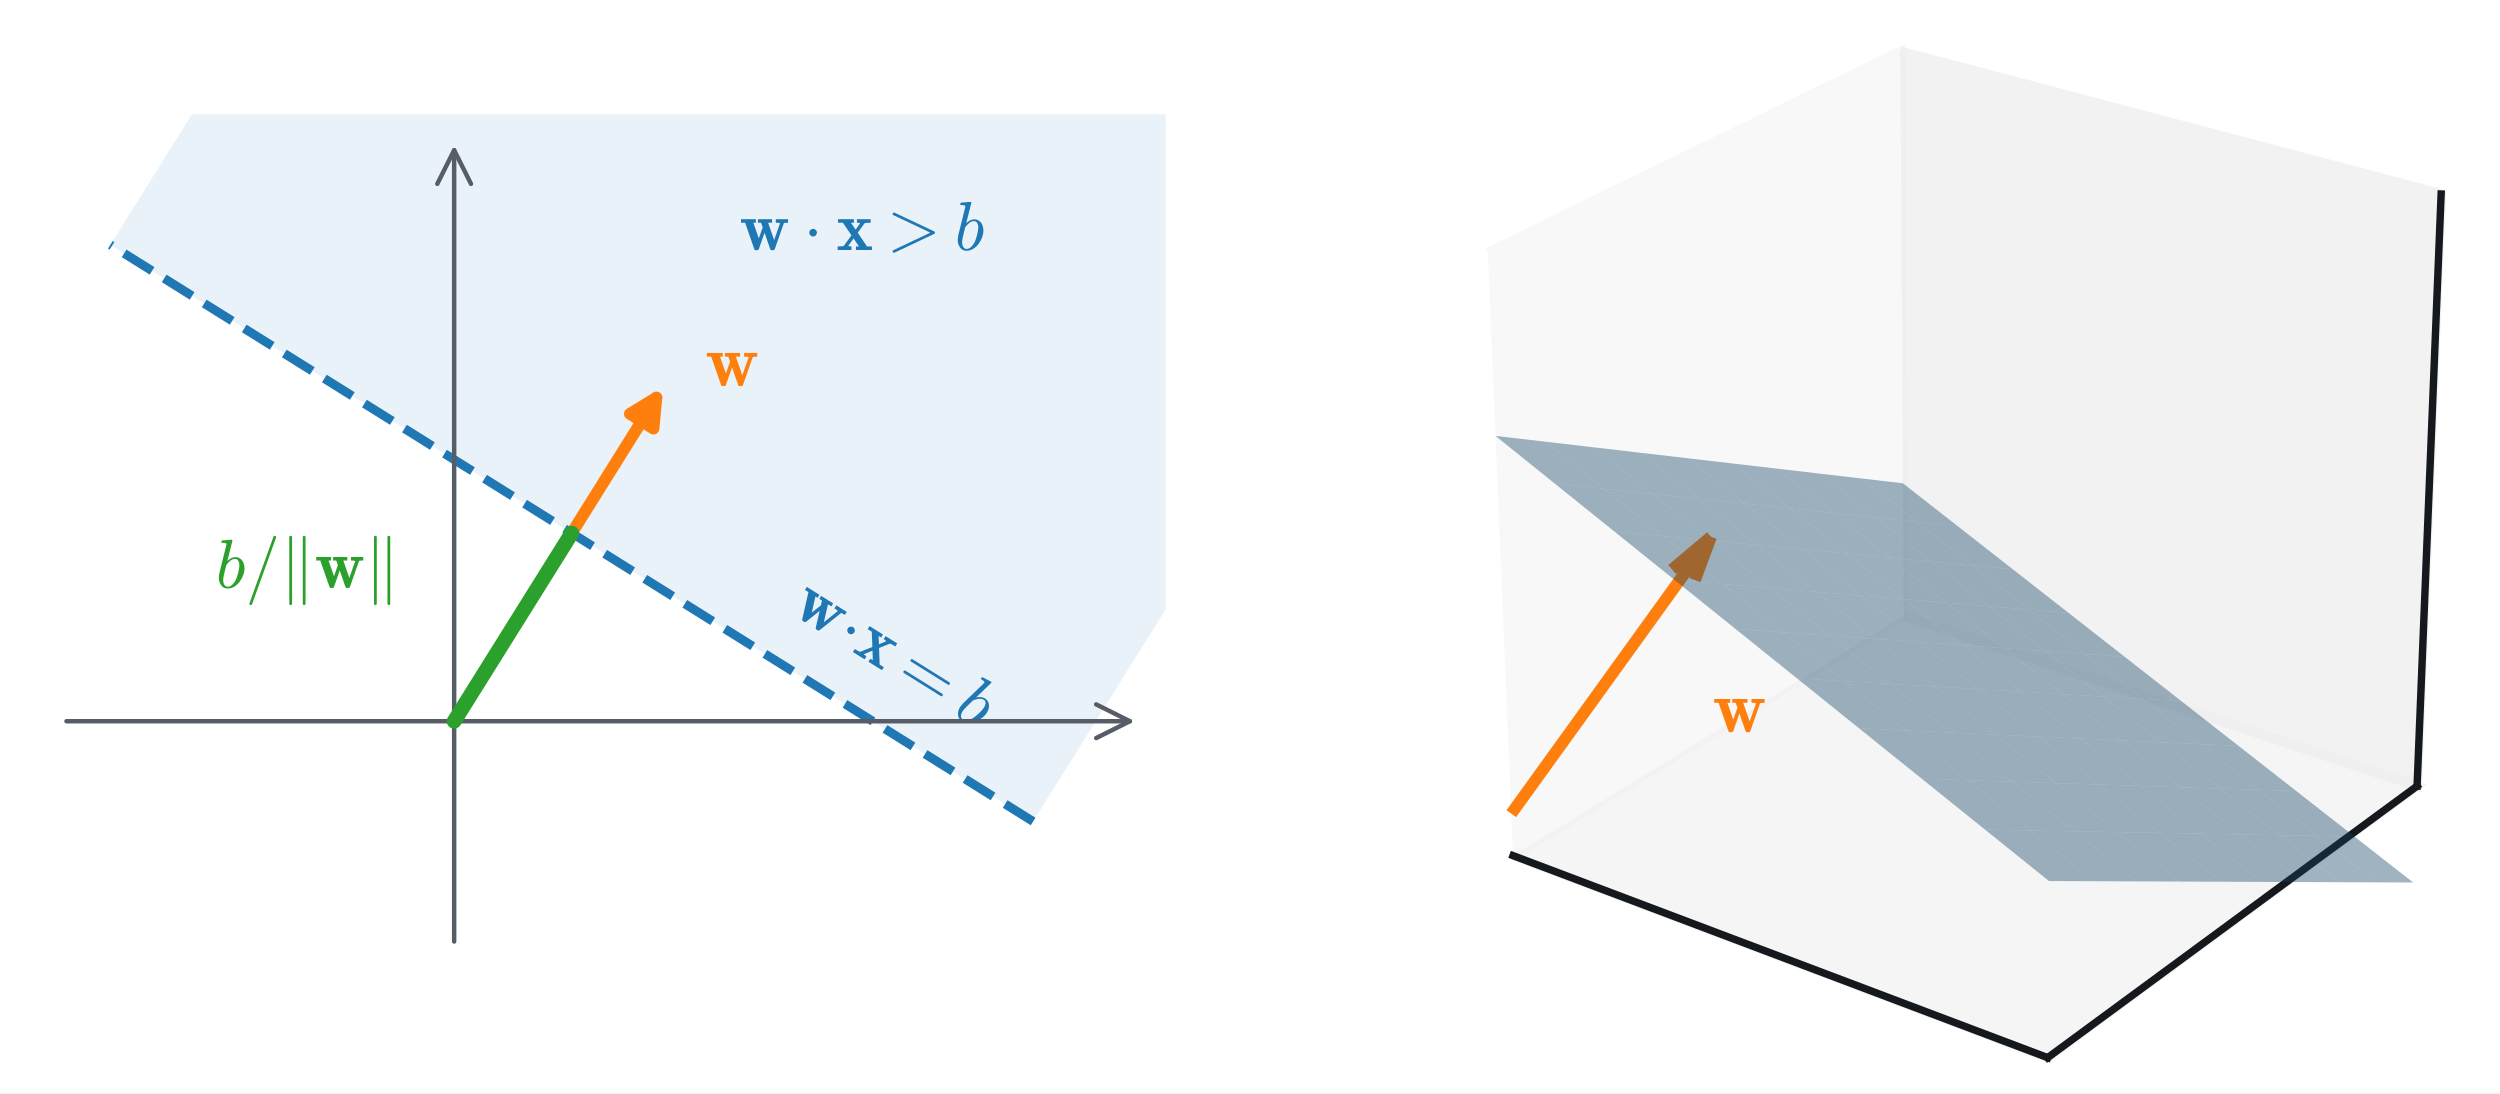
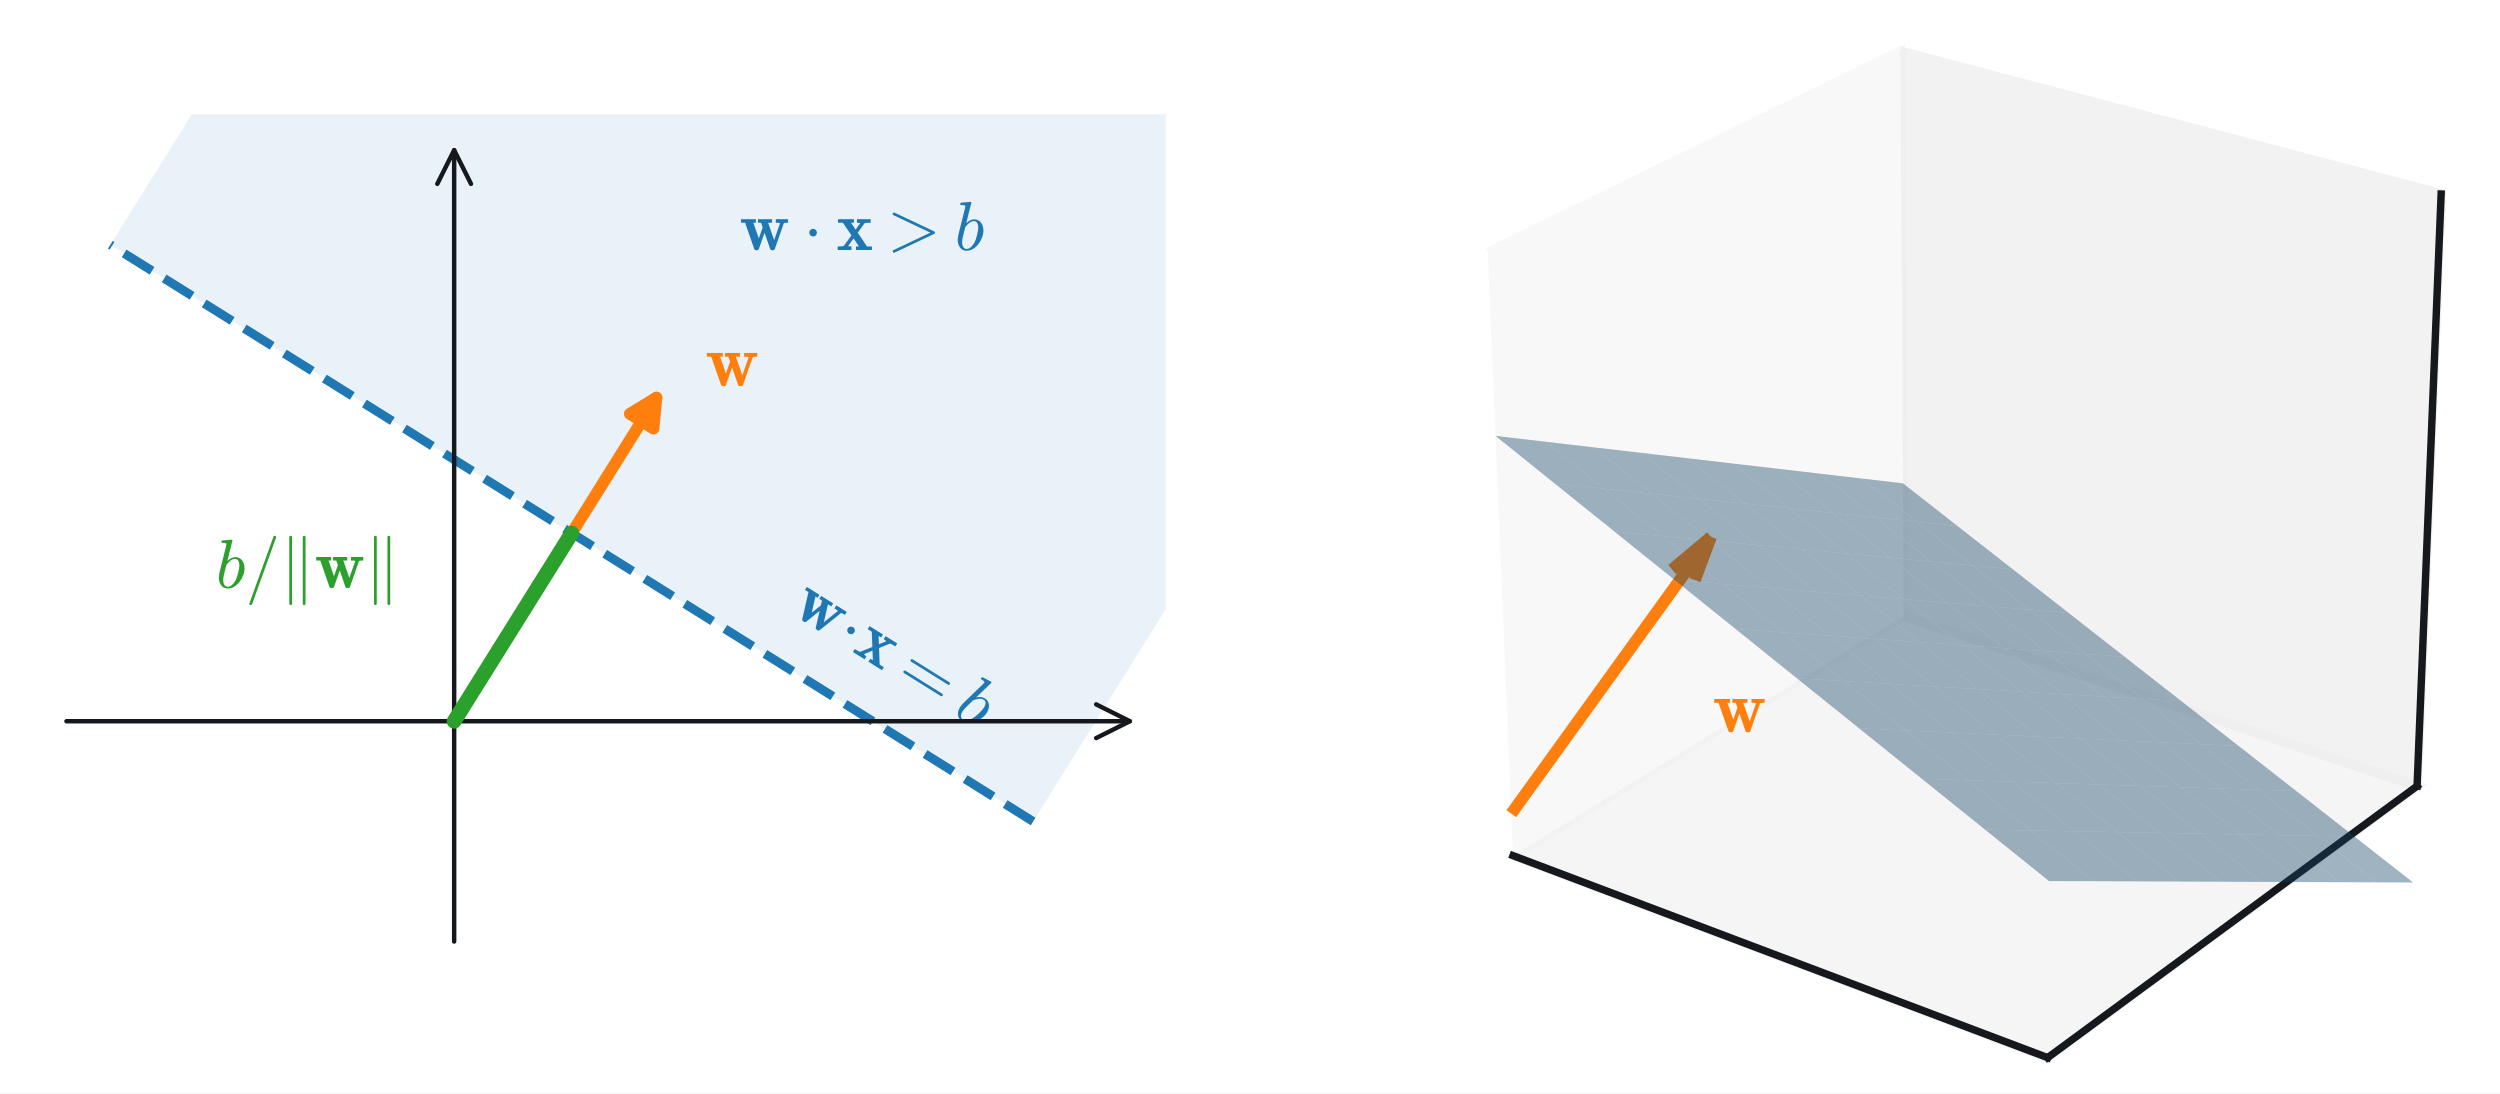
<svg xmlns="http://www.w3.org/2000/svg" xmlns:xlink="http://www.w3.org/1999/xlink" width="505.028pt" height="220.858pt" viewBox="0 0 505.028 220.858" version="1.1">
  <defs>
    <style type="text/css">*{stroke-linejoin: round; stroke-linecap: butt}</style>
  </defs>
  <g id="figure_1">
    <g id="patch_1">
-       <path d="M 0 220.858  L 505.028 220.858  L 505.028 0  L 0 0  z " style="fill: #ffffff" />
+       <path d="M 0 220.858  L 505.028 220.858  L 505.028 -0  L 0 -0  z " style="fill: #ffffff" />
    </g>
    <g id="axes_1">
      <g id="patch_2">
        <path d="M 208.697 165.95  L 22.291 49.446  L 138.795 -136.959  L 325.2 -20.456  z " clip-path="url(#p14ab68be79)" style="fill: #1f77b4; opacity: 0.1" />
      </g>
      <g id="line2d_1">
        <path d="M 208.697 165.95  L 22.291 49.446  " clip-path="url(#p14ab68be79)" style="fill: none; stroke-dasharray: 6.66,2.88; stroke-dashoffset: 0; stroke: #1f77b4; stroke-width: 1.8" />
      </g>
      <g id="text_1">
        <g style="fill: #1f77b4" transform="translate(159.4017 123.7547) rotate(-327.9946) scale(0.14 -0.14)">
          <defs>
            <path id="Cmb10-62" d="M 1356 91  L 513 2516  L 134 2516  L 134 2841  L 1509 2841  L 1509 2516  L 1275 2516  L 1778 1069  L 2138 2088  L 1984 2516  L 1697 2516  L 1697 2841  L 3003 2841  L 3003 2516  L 2638 2516  L 3194 909  L 3738 2463  Q 3738 2494 3608 2505  Q 3478 2516 3347 2516  L 3347 2841  L 4481 2841  L 4481 2516  Q 4103 2516 4084 2456  L 3256 91  Q 3216 -25 3091 -25  L 2994 -25  Q 2869 -25 2828 91  L 2309 1594  L 1784 91  Q 1744 -25 1619 -25  L 1522 -25  Q 1397 -25 1356 91  z " transform="scale(0.015625)" />
            <path id="Cmsy10-4e" d="M 538 1600  Q 538 1691 584 1772  Q 631 1853 714 1903  Q 797 1953 891 1953  Q 981 1953 1064 1903  Q 1147 1853 1194 1772  Q 1241 1691 1241 1600  Q 1241 1456 1139 1351  Q 1038 1247 891 1247  Q 747 1247 642 1351  Q 538 1456 538 1600  z " transform="scale(0.015625)" />
            <path id="Cmb10-2d" d="M 109 0  L 109 325  Q 628 325 678 384  L 1381 1350  L 588 2516  L 141 2516  L 141 2841  L 1606 2841  L 1606 2516  L 1331 2516  L 1766 1881  L 2181 2463  Q 2181 2491 2072 2503  Q 1963 2516 1888 2516  L 1888 2841  L 3156 2841  L 3156 2516  Q 2638 2516 2584 2456  L 1959 1594  L 2816 325  L 3272 325  L 3272 0  L 1797 0  L 1797 325  L 2075 325  L 1575 1063  L 1081 378  Q 1081 356 1193 340  Q 1306 325 1381 325  L 1381 0  L 109 0  z " transform="scale(0.015625)" />
            <path id="Cmr10-29" d="M 481 850  Q 428 850 393 890  Q 359 931 359 978  Q 359 1031 393 1068  Q 428 1106 481 1106  L 4500 1106  Q 4547 1106 4581 1068  Q 4616 1031 4616 978  Q 4616 931 4581 890  Q 4547 850 4500 850  L 481 850  z M 481 2094  Q 428 2094 393 2131  Q 359 2169 359 2222  Q 359 2269 393 2309  Q 428 2350 481 2350  L 4500 2350  Q 4547 2350 4581 2309  Q 4616 2269 4616 2222  Q 4616 2169 4581 2131  Q 4547 2094 4500 2094  L 481 2094  z " transform="scale(0.015625)" />
            <path id="Cmmi10-4b" d="M 1106 -72  Q 719 -72 503 231  Q 288 534 288 941  Q 288 1000 317 1173  Q 347 1347 347 1388  L 966 3872  Q 991 3981 997 4044  Q 997 4147 581 4147  Q 519 4147 519 4231  Q 522 4247 533 4287  Q 544 4328 561 4350  Q 578 4372 609 4372  L 1472 4441  Q 1550 4441 1550 4359  L 1075 2472  Q 1438 2828 1806 2828  Q 2078 2828 2273 2684  Q 2469 2541 2566 2306  Q 2663 2072 2663 1806  Q 2663 1497 2542 1167  Q 2422 838 2209 555  Q 1997 272 1712 100  Q 1428 -72 1106 -72  z M 1119 97  Q 1338 97 1528 280  Q 1719 463 1838 691  Q 1966 947 2077 1386  Q 2188 1825 2188 2088  Q 2188 2316 2092 2489  Q 1997 2663 1791 2663  Q 1559 2663 1348 2492  Q 1138 2322 978 2088  L 800 1363  Q 697 959 691 716  Q 691 475 795 286  Q 900 97 1119 97  z " transform="scale(0.015625)" />
          </defs>
          <use xlink:href="#Cmb10-62" transform="translate(0 0.609375)" />
          <use xlink:href="#Cmsy10-4e" transform="translate(75.54981 0.609375)" />
          <use xlink:href="#Cmb10-2d" transform="translate(106.5684 0.609375)" />
          <use xlink:href="#Cmr10-29" transform="translate(179.254 0.609375)" />
          <use xlink:href="#Cmmi10-4b" transform="translate(276.9396 0.609375)" />
        </g>
      </g>
      <g id="patch_3">
-         <path d="M 13.43 145.696  Q 121.339 145.696 228.242 145.696  " style="fill: none; stroke: #565d66; stroke-width: 0.9; stroke-linecap: round" />
-         <path d="M 221.442 142.296  L 228.242 145.696  L 221.442 149.096  " style="fill: none; stroke: #565d66; stroke-width: 0.9; stroke-linecap: round" />
+         <path d="M 13.43 145.696  Q 121.339 145.696 228.242 145.696  " style="fill: none; stroke: #15181c; stroke-width: 0.9; stroke-linecap: round" />
+         <path d="M 221.442 142.296  L 228.242 145.696  L 221.442 149.096  " style="fill: none; stroke: #15181c; stroke-width: 0.9; stroke-linecap: round" />
      </g>
      <g id="patch_4">
-         <path d="M 91.745 190.196  Q 91.745 109.766 91.745 30.341  " style="fill: none; stroke: #565d66; stroke-width: 0.9; stroke-linecap: round" />
-         <path d="M 88.345 37.141  L 91.745 30.341  L 95.145 37.141  " style="fill: none; stroke: #565d66; stroke-width: 0.9; stroke-linecap: round" />
+         <path d="M 91.745 190.196  Q 91.745 109.766 91.745 30.341  " style="fill: none; stroke: #15181c; stroke-width: 0.9; stroke-linecap: round" />
+         <path d="M 88.345 37.141  L 91.745 30.341  L 95.145 37.141  " style="fill: none; stroke: #15181c; stroke-width: 0.9; stroke-linecap: round" />
      </g>
      <g id="patch_5">
        <path d="M 91.745 145.696  Q 112.882 111.878 132.596 80.335  " style="fill: none; stroke: #ff7f0e; stroke-width: 2.4; stroke-linecap: round" />
        <path d="M 127.254 83.6  L 132.596 80.335  L 132.002 86.568  z " style="fill: #ff7f0e; stroke: #ff7f0e; stroke-width: 2.4; stroke-linecap: round" />
      </g>
      <g id="text_2">
        <g style="fill: #ff7f0e" transform="translate(142.4727 78.04173) scale(0.15 -0.15)">
          <use xlink:href="#Cmb10-62" transform="translate(0 0.609375)" />
        </g>
      </g>
      <g id="text_3">
        <g style="fill: #2ca02c" transform="translate(43.57254 118.733) scale(0.14 -0.14)">
          <defs>
            <path id="Cmmi10-62" d="M 359 -1472  Q 359 -1453 366 -1447  L 2591 4722  Q 2603 4759 2634 4779  Q 2666 4800 2706 4800  Q 2763 4800 2798 4765  Q 2834 4731 2834 4672  L 2834 4647  L 609 -1522  Q 572 -1600 488 -1600  Q 434 -1600 396 -1562  Q 359 -1525 359 -1472  z " transform="scale(0.015625)" />
            <path id="Cmsy10-2c" d="M 850 -1484  L 850 4684  Q 850 4734 890 4767  Q 931 4800 978 4800  Q 1031 4800 1068 4767  Q 1106 4734 1106 4684  L 1106 -1484  Q 1106 -1534 1068 -1567  Q 1031 -1600 978 -1600  Q 931 -1600 890 -1567  Q 850 -1534 850 -1484  z M 2094 -1484  L 2094 4684  Q 2094 4734 2131 4767  Q 2169 4800 2222 4800  Q 2269 4800 2309 4767  Q 2350 4734 2350 4684  L 2350 -1484  Q 2350 -1534 2309 -1567  Q 2269 -1600 2222 -1600  Q 2169 -1600 2131 -1567  Q 2094 -1534 2094 -1484  z " transform="scale(0.015625)" />
          </defs>
          <use xlink:href="#Cmmi10-4b" />
          <use xlink:href="#Cmmi10-62" transform="translate(42.91992 0)" />
          <use xlink:href="#Cmsy10-2c" transform="translate(92.91992 0)" />
          <use xlink:href="#Cmb10-62" transform="translate(142.9199 0)" />
          <use xlink:href="#Cmsy10-2c" transform="translate(215.1367 0)" />
        </g>
      </g>
      <g id="text_4">
        <g style="fill: #1f77b4" transform="translate(149.3973 50.58218) scale(0.14 -0.14)">
          <defs>
            <path id="Cmmi10-6b" d="M 531 -128  Q 531 -47 616 -6  L 4013 1600  L 594 3219  Q 531 3238 531 3328  Q 531 3372 567 3414  Q 603 3456 659 3456  Q 672 3456 709 3444  L 4384 1709  Q 4441 1681 4441 1600  Q 4441 1516 4366 1484  L 709 -244  Q 672 -256 659 -256  Q 603 -256 567 -214  Q 531 -172 531 -128  z " transform="scale(0.015625)" />
          </defs>
          <use xlink:href="#Cmb10-62" transform="translate(0 0.609375)" />
          <use xlink:href="#Cmsy10-4e" transform="translate(92.21685 0.609375)" />
          <use xlink:href="#Cmb10-2d" transform="translate(139.9025 0.609375)" />
          <use xlink:href="#Cmmi10-6b" transform="translate(212.5881 0.609375)" />
          <use xlink:href="#Cmmi10-4b" transform="translate(310.2737 0.609375)" />
        </g>
      </g>
      <g id="line2d_2">
        <path d="M 91.745 145.696  L 115.494 107.698  " clip-path="url(#p14ab68be79)" style="fill: none; stroke: #2ca02c; stroke-width: 3; stroke-linecap: round" />
      </g>
    </g>
    <g id="patch_6">
      <path d="M 292.7 212.328  L 497.828 212.328  L 497.828 7.2  L 292.7 7.2  z " style="fill: #ffffff" />
    </g>
    <g id="pane3d_1">
      <g id="patch_7">
        <path d="M 305.652 172.852  L 384.572 124.427  L 383.891 10.377  L 300.554 51.034  " style="fill: #f2f2f2; opacity: 0.5; stroke: #f2f2f2; stroke-width: 2; stroke-linejoin: miter" />
      </g>
    </g>
    <g id="pane3d_2">
      <g id="patch_8">
        <path d="M 384.572 124.427  L 488.278 158.794  L 493.136 39.195  L 383.891 10.377  " style="fill: #e6e6e6; opacity: 0.5; stroke: #e6e6e6; stroke-width: 2; stroke-linejoin: miter" />
      </g>
    </g>
    <g id="pane3d_3">
      <g id="patch_9">
        <path d="M 305.652 172.852  L 413.652 213.658  L 488.278 158.794  L 384.572 124.427  " style="fill: #ececec; opacity: 0.5; stroke: #ececec; stroke-width: 2; stroke-linejoin: miter" />
      </g>
    </g>
    <g id="grid3d_1" />
    <g id="grid3d_2" />
    <g id="grid3d_3" />
    <g id="axis3d_1">
      <g id="line2d_3">
        <path d="M 305.652 172.852  L 413.652 213.658  " style="fill: none; stroke: #15181c; stroke-width: 1.5; stroke-linecap: square" />
      </g>
    </g>
    <g id="axis3d_2">
      <g id="line2d_4">
        <path d="M 488.278 158.794  L 413.652 213.658  " style="fill: none; stroke: #15181c; stroke-width: 1.5; stroke-linecap: square" />
      </g>
    </g>
    <g id="axis3d_3">
      <g id="line2d_5">
        <path d="M 488.278 158.794  L 493.136 39.195  " style="fill: none; stroke: #15181c; stroke-width: 1.5; stroke-linecap: square" />
      </g>
    </g>
    <g id="axes_2">
      <g id="Line3DCollection_1">
        <path d="M 345.623 108.45  L 305.298 164.372  " clip-path="url(#p044cf5934c)" style="fill: none; stroke: #ff7f0e; stroke-width: 2.4" />
        <path d="M 345.623 108.45  L 342.395 117.186  " clip-path="url(#p044cf5934c)" style="fill: none; stroke: #ff7f0e; stroke-width: 2.4" />
        <path d="M 345.623 108.45  L 337.789 115.047  " clip-path="url(#p044cf5934c)" style="fill: none; stroke: #ff7f0e; stroke-width: 2.4" />
      </g>
      <g id="text_5">
        <g style="fill: #ff7f0e" transform="translate(345.9692 147.9605) scale(0.15 -0.15)">
          <use xlink:href="#Cmb10-62" transform="translate(0 0.609375)" />
        </g>
      </g>
      <g id="Poly3DCollection_1">
        <path d="M 376.116 96.669  L 387.27 105.419  L 395.472 106.287  L 384.412 97.634  z " clip-path="url(#p044cf5934c)" style="fill: #114365; fill-opacity: 0.4" />
        <path d="M 387.27 105.419  L 398.52 114.245  L 406.628 115.015  L 395.472 106.287  z " clip-path="url(#p044cf5934c)" style="fill: #114365; fill-opacity: 0.4" />
        <path d="M 398.52 114.245  L 409.869 123.148  L 417.88 123.818  L 406.628 115.015  z " clip-path="url(#p044cf5934c)" style="fill: #114365; fill-opacity: 0.4" />
        <path d="M 367.626 95.681  L 378.874 104.53  L 387.27 105.419  L 376.116 96.669  z " clip-path="url(#p044cf5934c)" style="fill: #114365; fill-opacity: 0.4" />
        <path d="M 409.869 123.148  L 421.318 132.129  L 429.229 132.697  L 417.88 123.818  z " clip-path="url(#p044cf5934c)" style="fill: #114365; fill-opacity: 0.4" />
        <path d="M 378.874 104.53  L 390.221 113.457  L 398.52 114.245  L 387.27 105.419  z " clip-path="url(#p044cf5934c)" style="fill: #114365; fill-opacity: 0.4" />
        <path d="M 421.318 132.129  L 432.867 141.19  L 440.678 141.654  L 429.229 132.697  z " clip-path="url(#p044cf5934c)" style="fill: #114365; fill-opacity: 0.4" />
        <path d="M 390.221 113.457  L 401.668 122.462  L 409.869 123.148  L 398.52 114.245  z " clip-path="url(#p044cf5934c)" style="fill: #114365; fill-opacity: 0.4" />
        <path d="M 432.867 141.19  L 444.519 150.331  L 452.226 150.689  L 440.678 141.654  z " clip-path="url(#p044cf5934c)" style="fill: #114365; fill-opacity: 0.4" />
        <path d="M 358.933 94.67  L 370.277 103.62  L 378.874 104.53  L 367.626 95.681  z " clip-path="url(#p044cf5934c)" style="fill: #114365; fill-opacity: 0.4" />
        <path d="M 401.668 122.462  L 413.217 131.548  L 421.318 132.129  L 409.869 123.148  z " clip-path="url(#p044cf5934c)" style="fill: #114365; fill-opacity: 0.4" />
        <path d="M 444.519 150.331  L 456.274 159.553  L 463.877 159.803  L 452.226 150.689  z " clip-path="url(#p044cf5934c)" style="fill: #114365; fill-opacity: 0.4" />
        <path d="M 370.277 103.62  L 381.722 112.65  L 390.221 113.457  L 378.874 104.53  z " clip-path="url(#p044cf5934c)" style="fill: #114365; fill-opacity: 0.4" />
        <path d="M 413.217 131.548  L 424.869 140.715  L 432.867 141.19  L 421.318 132.129  z " clip-path="url(#p044cf5934c)" style="fill: #114365; fill-opacity: 0.4" />
        <path d="M 456.274 159.553  L 468.135 168.857  L 475.63 168.998  L 463.877 159.803  z " clip-path="url(#p044cf5934c)" style="fill: #114365; fill-opacity: 0.4" />
        <path d="M 381.722 112.65  L 393.269 121.76  L 401.668 122.462  L 390.221 113.457  z " clip-path="url(#p044cf5934c)" style="fill: #114365; fill-opacity: 0.4" />
        <path d="M 424.869 140.715  L 436.626 149.964  L 444.519 150.331  L 432.867 141.19  z " clip-path="url(#p044cf5934c)" style="fill: #114365; fill-opacity: 0.4" />
        <path d="M 468.135 168.857  L 480.102 178.245  L 487.487 178.275  L 475.63 168.998  z " clip-path="url(#p044cf5934c)" style="fill: #114365; fill-opacity: 0.4" />
        <path d="M 350.032 93.634  L 361.473 102.688  L 370.277 103.62  L 358.933 94.67  z " clip-path="url(#p044cf5934c)" style="fill: #114365; fill-opacity: 0.4" />
        <path d="M 393.269 121.76  L 404.92 130.953  L 413.217 131.548  L 401.668 122.462  z " clip-path="url(#p044cf5934c)" style="fill: #114365; fill-opacity: 0.4" />
        <path d="M 436.626 149.964  L 448.488 159.296  L 456.274 159.553  L 444.519 150.331  z " clip-path="url(#p044cf5934c)" style="fill: #114365; fill-opacity: 0.4" />
        <path d="M 361.473 102.688  L 373.017 111.823  L 381.722 112.65  L 370.277 103.62  z " clip-path="url(#p044cf5934c)" style="fill: #114365; fill-opacity: 0.4" />
        <path d="M 404.92 130.953  L 416.677 140.228  L 424.869 140.715  L 413.217 131.548  z " clip-path="url(#p044cf5934c)" style="fill: #114365; fill-opacity: 0.4" />
        <path d="M 448.488 159.296  L 460.458 168.713  L 468.135 168.857  L 456.274 159.553  z " clip-path="url(#p044cf5934c)" style="fill: #114365; fill-opacity: 0.4" />
        <path d="M 373.017 111.823  L 384.665 121.041  L 393.269 121.76  L 381.722 112.65  z " clip-path="url(#p044cf5934c)" style="fill: #114365; fill-opacity: 0.4" />
        <path d="M 416.677 140.228  L 428.54 149.588  L 436.626 149.964  L 424.869 140.715  z " clip-path="url(#p044cf5934c)" style="fill: #114365; fill-opacity: 0.4" />
        <path d="M 460.458 168.713  L 472.536 178.215  L 480.102 178.245  L 468.135 168.857  z " clip-path="url(#p044cf5934c)" style="fill: #114365; fill-opacity: 0.4" />
        <path d="M 340.913 92.573  L 352.453 101.733  L 361.473 102.688  L 350.032 93.634  z " clip-path="url(#p044cf5934c)" style="fill: #114365; fill-opacity: 0.4" />
        <path d="M 384.665 121.041  L 396.42 130.343  L 404.92 130.953  L 393.269 121.76  z " clip-path="url(#p044cf5934c)" style="fill: #114365; fill-opacity: 0.4" />
        <path d="M 428.54 149.588  L 440.511 159.033  L 448.488 159.296  L 436.626 149.964  z " clip-path="url(#p044cf5934c)" style="fill: #114365; fill-opacity: 0.4" />
        <path d="M 352.453 101.733  L 364.097 110.976  L 373.017 111.823  L 361.473 102.688  z " clip-path="url(#p044cf5934c)" style="fill: #114365; fill-opacity: 0.4" />
        <path d="M 396.42 130.343  L 408.282 139.73  L 416.677 140.228  L 404.92 130.953  z " clip-path="url(#p044cf5934c)" style="fill: #114365; fill-opacity: 0.4" />
        <path d="M 440.511 159.033  L 452.591 168.565  L 460.458 168.713  L 448.488 159.296  z " clip-path="url(#p044cf5934c)" style="fill: #114365; fill-opacity: 0.4" />
        <path d="M 364.097 110.976  L 375.849 120.304  L 384.665 121.041  L 373.017 111.823  z " clip-path="url(#p044cf5934c)" style="fill: #114365; fill-opacity: 0.4" />
        <path d="M 408.282 139.73  L 420.253 149.203  L 428.54 149.588  L 416.677 140.228  z " clip-path="url(#p044cf5934c)" style="fill: #114365; fill-opacity: 0.4" />
        <path d="M 452.591 168.565  L 464.783 178.184  L 472.536 178.215  L 460.458 168.713  z " clip-path="url(#p044cf5934c)" style="fill: #114365; fill-opacity: 0.4" />
        <path d="M 331.57 91.486  L 343.209 100.754  L 352.453 101.733  L 340.913 92.573  z " clip-path="url(#p044cf5934c)" style="fill: #114365; fill-opacity: 0.4" />
        <path d="M 375.849 120.304  L 387.709 129.718  L 396.42 130.343  L 384.665 121.041  z " clip-path="url(#p044cf5934c)" style="fill: #114365; fill-opacity: 0.4" />
        <path d="M 420.253 149.203  L 432.335 158.764  L 440.511 159.033  L 428.54 149.588  z " clip-path="url(#p044cf5934c)" style="fill: #114365; fill-opacity: 0.4" />
        <path d="M 343.209 100.754  L 354.956 110.108  L 364.097 110.976  L 352.453 101.733  z " clip-path="url(#p044cf5934c)" style="fill: #114365; fill-opacity: 0.4" />
        <path d="M 387.709 129.718  L 399.679 139.219  L 408.282 139.73  L 396.42 130.343  z " clip-path="url(#p044cf5934c)" style="fill: #114365; fill-opacity: 0.4" />
        <path d="M 432.335 158.764  L 444.529 168.413  L 452.591 168.565  L 440.511 159.033  z " clip-path="url(#p044cf5934c)" style="fill: #114365; fill-opacity: 0.4" />
        <path d="M 354.956 110.108  L 366.812 119.548  L 375.849 120.304  L 364.097 110.976  z " clip-path="url(#p044cf5934c)" style="fill: #114365; fill-opacity: 0.4" />
        <path d="M 399.679 139.219  L 411.76 148.808  L 420.253 149.203  L 408.282 139.73  z " clip-path="url(#p044cf5934c)" style="fill: #114365; fill-opacity: 0.4" />
        <path d="M 444.529 168.413  L 456.836 178.152  L 464.783 178.184  L 452.591 168.565  z " clip-path="url(#p044cf5934c)" style="fill: #114365; fill-opacity: 0.4" />
        <path d="M 321.993 90.372  L 333.734 99.751  L 343.209 100.754  L 331.57 91.486  z " clip-path="url(#p044cf5934c)" style="fill: #114365; fill-opacity: 0.4" />
        <path d="M 366.812 119.548  L 378.779 129.077  L 387.709 129.718  L 375.849 120.304  z " clip-path="url(#p044cf5934c)" style="fill: #114365; fill-opacity: 0.4" />
        <path d="M 411.76 148.808  L 423.954 158.487  L 432.335 158.764  L 420.253 149.203  z " clip-path="url(#p044cf5934c)" style="fill: #114365; fill-opacity: 0.4" />
        <path d="M 333.734 99.751  L 345.585 109.218  L 354.956 110.108  L 343.209 100.754  z " clip-path="url(#p044cf5934c)" style="fill: #114365; fill-opacity: 0.4" />
        <path d="M 378.779 129.077  L 390.858 138.695  L 399.679 139.219  L 387.709 129.718  z " clip-path="url(#p044cf5934c)" style="fill: #114365; fill-opacity: 0.4" />
        <path d="M 423.954 158.487  L 436.262 168.257  L 444.529 168.413  L 432.335 158.764  z " clip-path="url(#p044cf5934c)" style="fill: #114365; fill-opacity: 0.4" />
        <path d="M 345.585 109.218  L 357.547 118.774  L 366.812 119.548  L 354.956 110.108  z " clip-path="url(#p044cf5934c)" style="fill: #114365; fill-opacity: 0.4" />
        <path d="M 390.858 138.695  L 403.051 148.404  L 411.76 148.808  L 399.679 139.219  z " clip-path="url(#p044cf5934c)" style="fill: #114365; fill-opacity: 0.4" />
        <path d="M 436.262 168.257  L 448.686 178.119  L 456.836 178.152  L 444.529 168.413  z " clip-path="url(#p044cf5934c)" style="fill: #114365; fill-opacity: 0.4" />
        <path d="M 312.174 89.229  L 324.018 98.722  L 333.734 99.751  L 321.993 90.372  z " clip-path="url(#p044cf5934c)" style="fill: #114365; fill-opacity: 0.4" />
        <path d="M 357.547 118.774  L 369.622 128.42  L 378.779 129.077  L 366.812 119.548  z " clip-path="url(#p044cf5934c)" style="fill: #114365; fill-opacity: 0.4" />
        <path d="M 403.051 148.404  L 415.359 158.204  L 423.954 158.487  L 411.76 148.808  z " clip-path="url(#p044cf5934c)" style="fill: #114365; fill-opacity: 0.4" />
        <path d="M 324.018 98.722  L 335.974 108.305  L 345.585 109.218  L 333.734 99.751  z " clip-path="url(#p044cf5934c)" style="fill: #114365; fill-opacity: 0.4" />
        <path d="M 369.622 128.42  L 381.812 138.158  L 390.858 138.695  L 378.779 129.077  z " clip-path="url(#p044cf5934c)" style="fill: #114365; fill-opacity: 0.4" />
        <path d="M 415.359 158.204  L 427.784 168.098  L 436.262 168.257  L 423.954 158.487  z " clip-path="url(#p044cf5934c)" style="fill: #114365; fill-opacity: 0.4" />
        <path d="M 335.974 108.305  L 348.044 117.979  L 357.547 118.774  L 345.585 109.218  z " clip-path="url(#p044cf5934c)" style="fill: #114365; fill-opacity: 0.4" />
        <path d="M 381.812 138.158  L 394.118 147.989  L 403.051 148.404  L 390.858 138.695  z " clip-path="url(#p044cf5934c)" style="fill: #114365; fill-opacity: 0.4" />
        <path d="M 427.784 168.098  L 440.328 178.086  L 448.686 178.119  L 436.262 168.257  z " clip-path="url(#p044cf5934c)" style="fill: #114365; fill-opacity: 0.4" />
        <path d="M 302.104 88.058  L 314.052 97.667  L 324.018 98.722  L 312.174 89.229  z " clip-path="url(#p044cf5934c)" style="fill: #114365; fill-opacity: 0.4" />
        <path d="M 348.044 117.979  L 360.229 127.746  L 369.622 128.42  L 357.547 118.774  z " clip-path="url(#p044cf5934c)" style="fill: #114365; fill-opacity: 0.4" />
        <path d="M 394.118 147.989  L 406.542 157.913  L 415.359 158.204  L 403.051 148.404  z " clip-path="url(#p044cf5934c)" style="fill: #114365; fill-opacity: 0.4" />
        <path d="M 314.052 97.667  L 326.115 107.369  L 335.974 108.305  L 324.018 98.722  z " clip-path="url(#p044cf5934c)" style="fill: #114365; fill-opacity: 0.4" />
        <path d="M 360.229 127.746  L 372.532 137.607  L 381.812 138.158  L 369.622 128.42  z " clip-path="url(#p044cf5934c)" style="fill: #114365; fill-opacity: 0.4" />
        <path d="M 406.542 157.913  L 419.086 167.934  L 427.784 168.098  L 415.359 158.204  z " clip-path="url(#p044cf5934c)" style="fill: #114365; fill-opacity: 0.4" />
        <path d="M 326.115 107.369  L 338.294 117.164  L 348.044 117.979  L 335.974 108.305  z " clip-path="url(#p044cf5934c)" style="fill: #114365; fill-opacity: 0.4" />
        <path d="M 372.532 137.607  L 384.953 147.563  L 394.118 147.989  L 381.812 138.158  z " clip-path="url(#p044cf5934c)" style="fill: #114365; fill-opacity: 0.4" />
        <path d="M 419.086 167.934  L 431.751 178.051  L 440.328 178.086  L 427.784 168.098  z " clip-path="url(#p044cf5934c)" style="fill: #114365; fill-opacity: 0.4" />
        <path d="M 338.294 117.164  L 350.591 127.054  L 360.229 127.746  L 348.044 117.979  z " clip-path="url(#p044cf5934c)" style="fill: #114365; fill-opacity: 0.4" />
        <path d="M 384.953 147.563  L 397.495 157.615  L 406.542 157.913  L 394.118 147.989  z " clip-path="url(#p044cf5934c)" style="fill: #114365; fill-opacity: 0.4" />
        <path d="M 350.591 127.054  L 363.008 137.041  L 372.532 137.607  L 360.229 127.746  z " clip-path="url(#p044cf5934c)" style="fill: #114365; fill-opacity: 0.4" />
        <path d="M 397.495 157.615  L 410.159 167.766  L 419.086 167.934  L 406.542 157.913  z " clip-path="url(#p044cf5934c)" style="fill: #114365; fill-opacity: 0.4" />
        <path d="M 363.008 137.041  L 375.546 147.125  L 384.953 147.563  L 372.532 137.607  z " clip-path="url(#p044cf5934c)" style="fill: #114365; fill-opacity: 0.4" />
        <path d="M 410.159 167.766  L 422.948 178.016  L 431.751 178.051  L 419.086 167.934  z " clip-path="url(#p044cf5934c)" style="fill: #114365; fill-opacity: 0.4" />
        <path d="M 375.546 147.125  L 388.208 157.309  L 397.495 157.615  L 384.953 147.563  z " clip-path="url(#p044cf5934c)" style="fill: #114365; fill-opacity: 0.4" />
        <path d="M 388.208 157.309  L 400.995 167.593  L 410.159 167.766  L 397.495 157.615  z " clip-path="url(#p044cf5934c)" style="fill: #114365; fill-opacity: 0.4" />
        <path d="M 400.995 167.593  L 413.909 177.98  L 422.948 178.016  L 410.159 167.766  z " clip-path="url(#p044cf5934c)" style="fill: #114365; fill-opacity: 0.4" />
      </g>
    </g>
  </g>
  <defs>
    <clipPath id="p14ab68be79">
      <rect x="7.2" y="23.105" width="228.273" height="173.318" />
    </clipPath>
    <clipPath id="p044cf5934c">
      <rect x="292.7" y="7.2" width="205.128" height="205.128" />
    </clipPath>
  </defs>
</svg>
